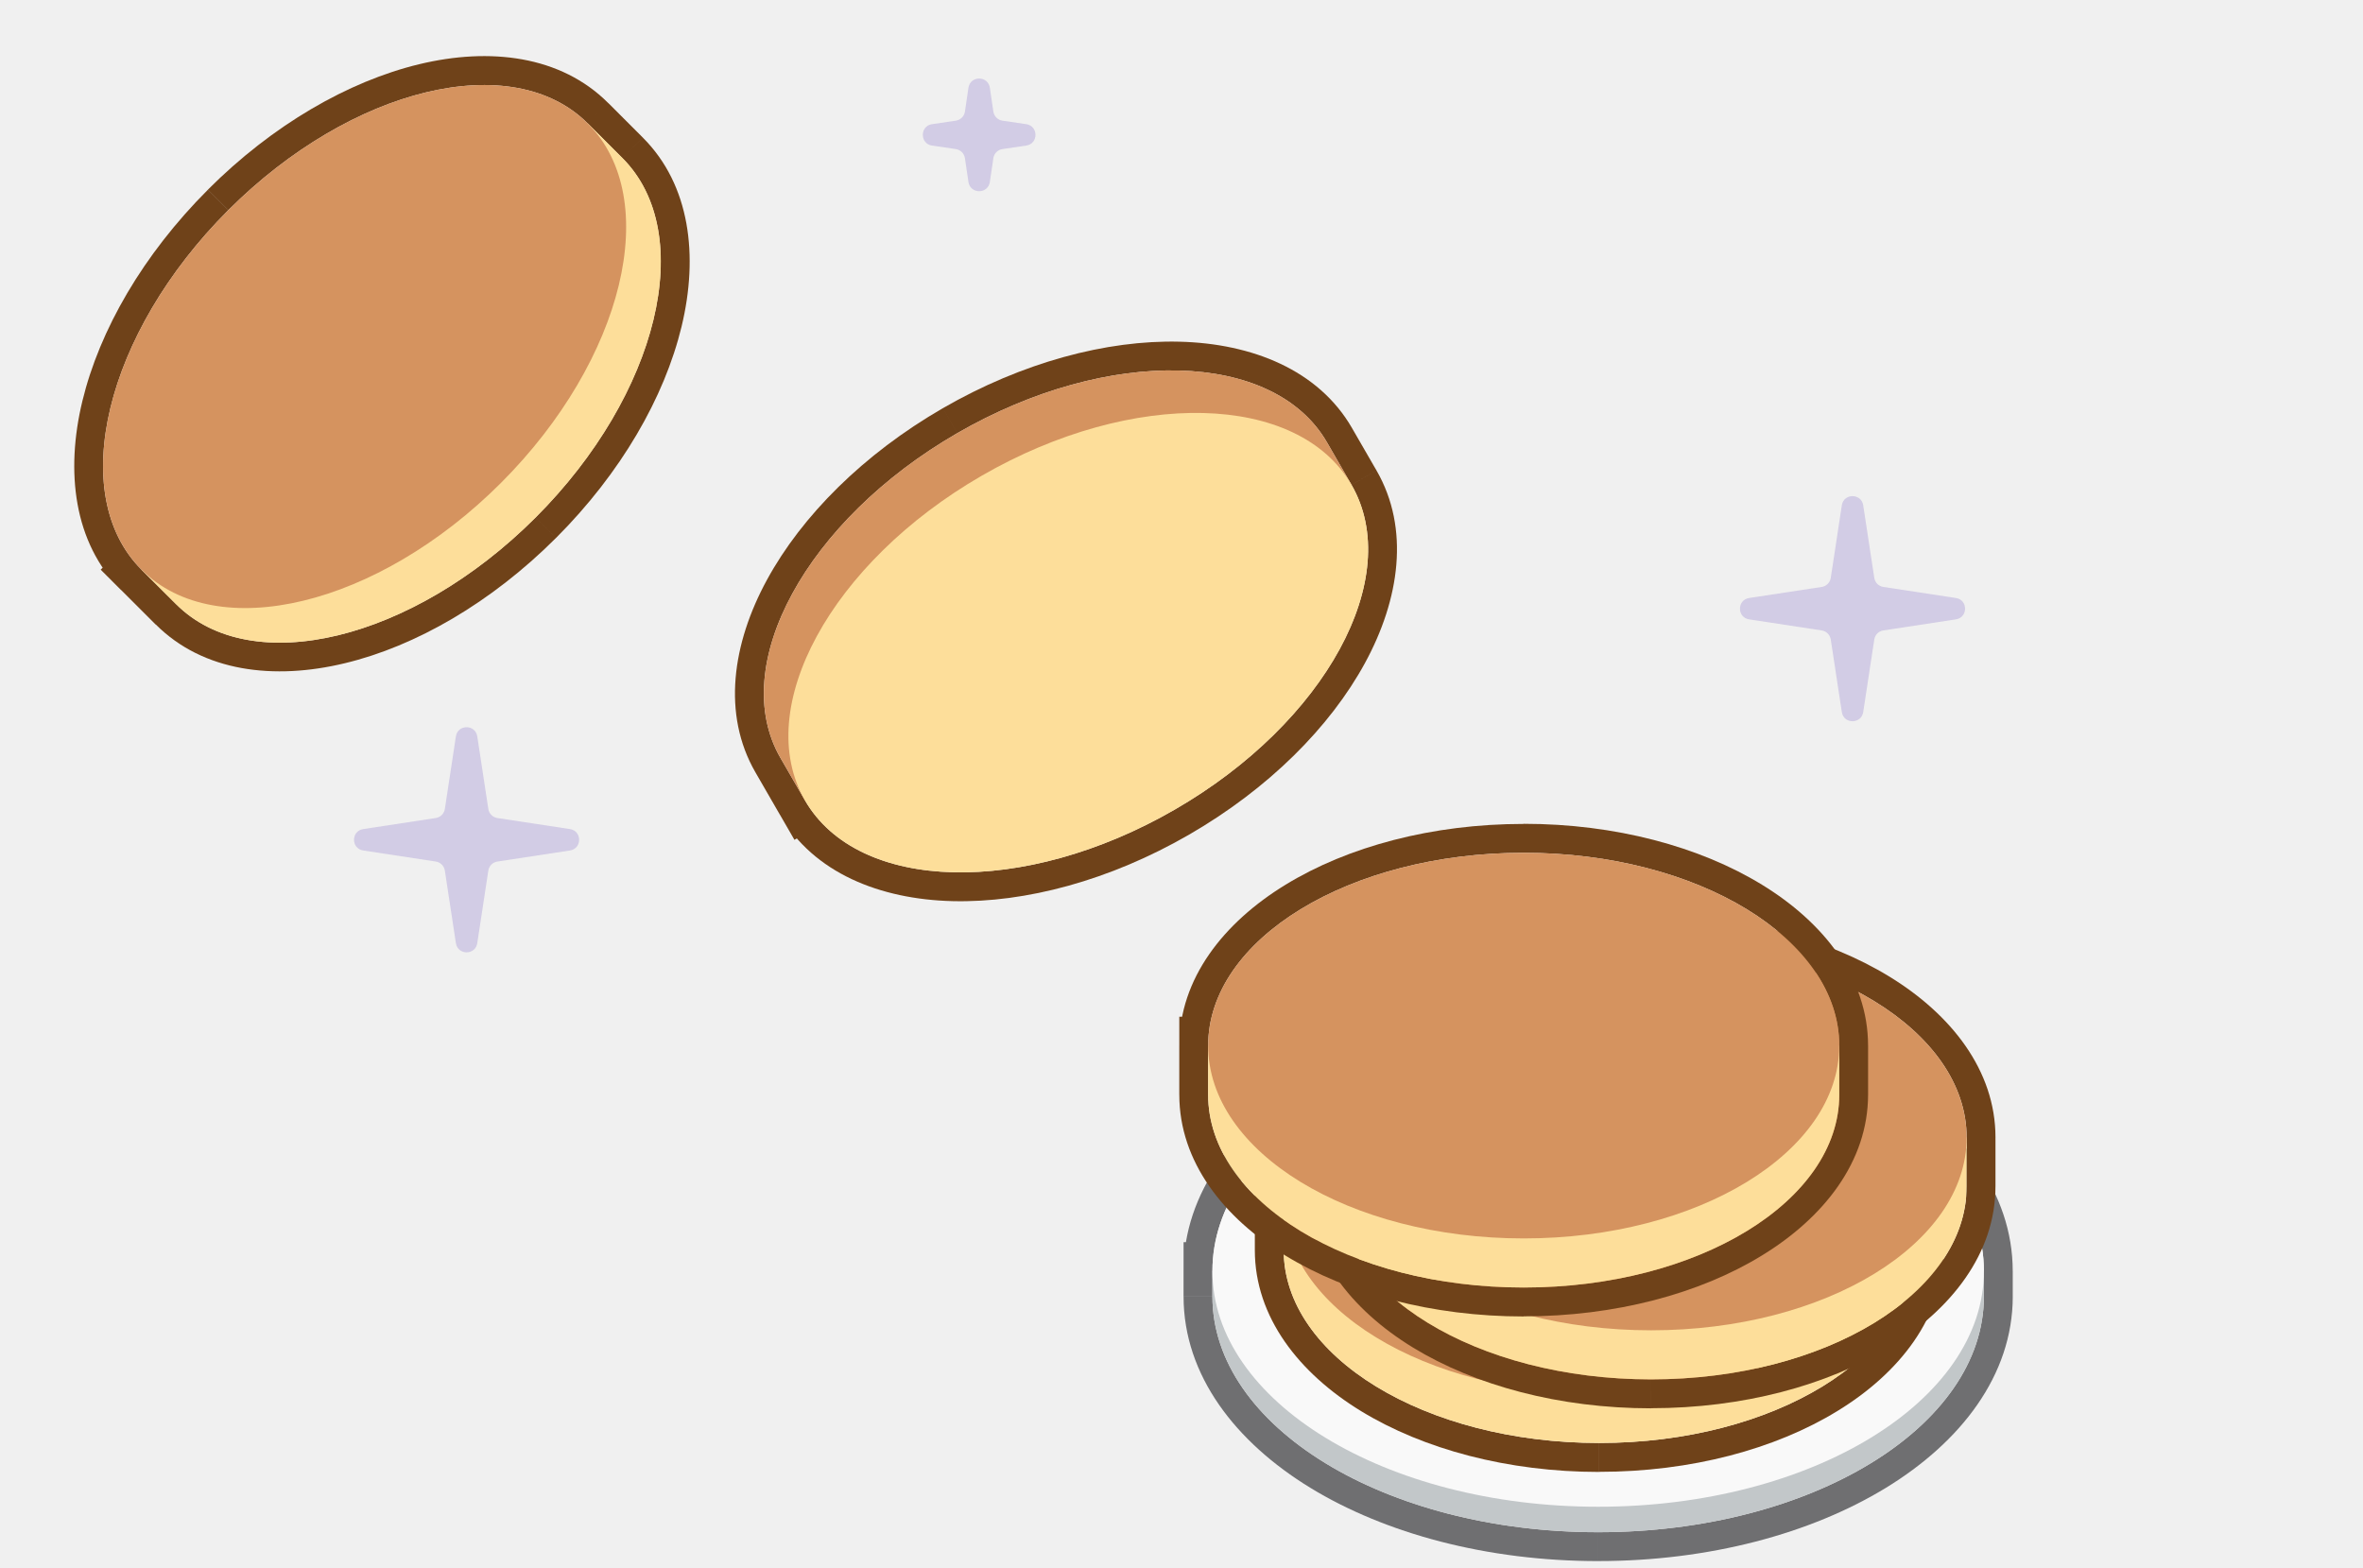
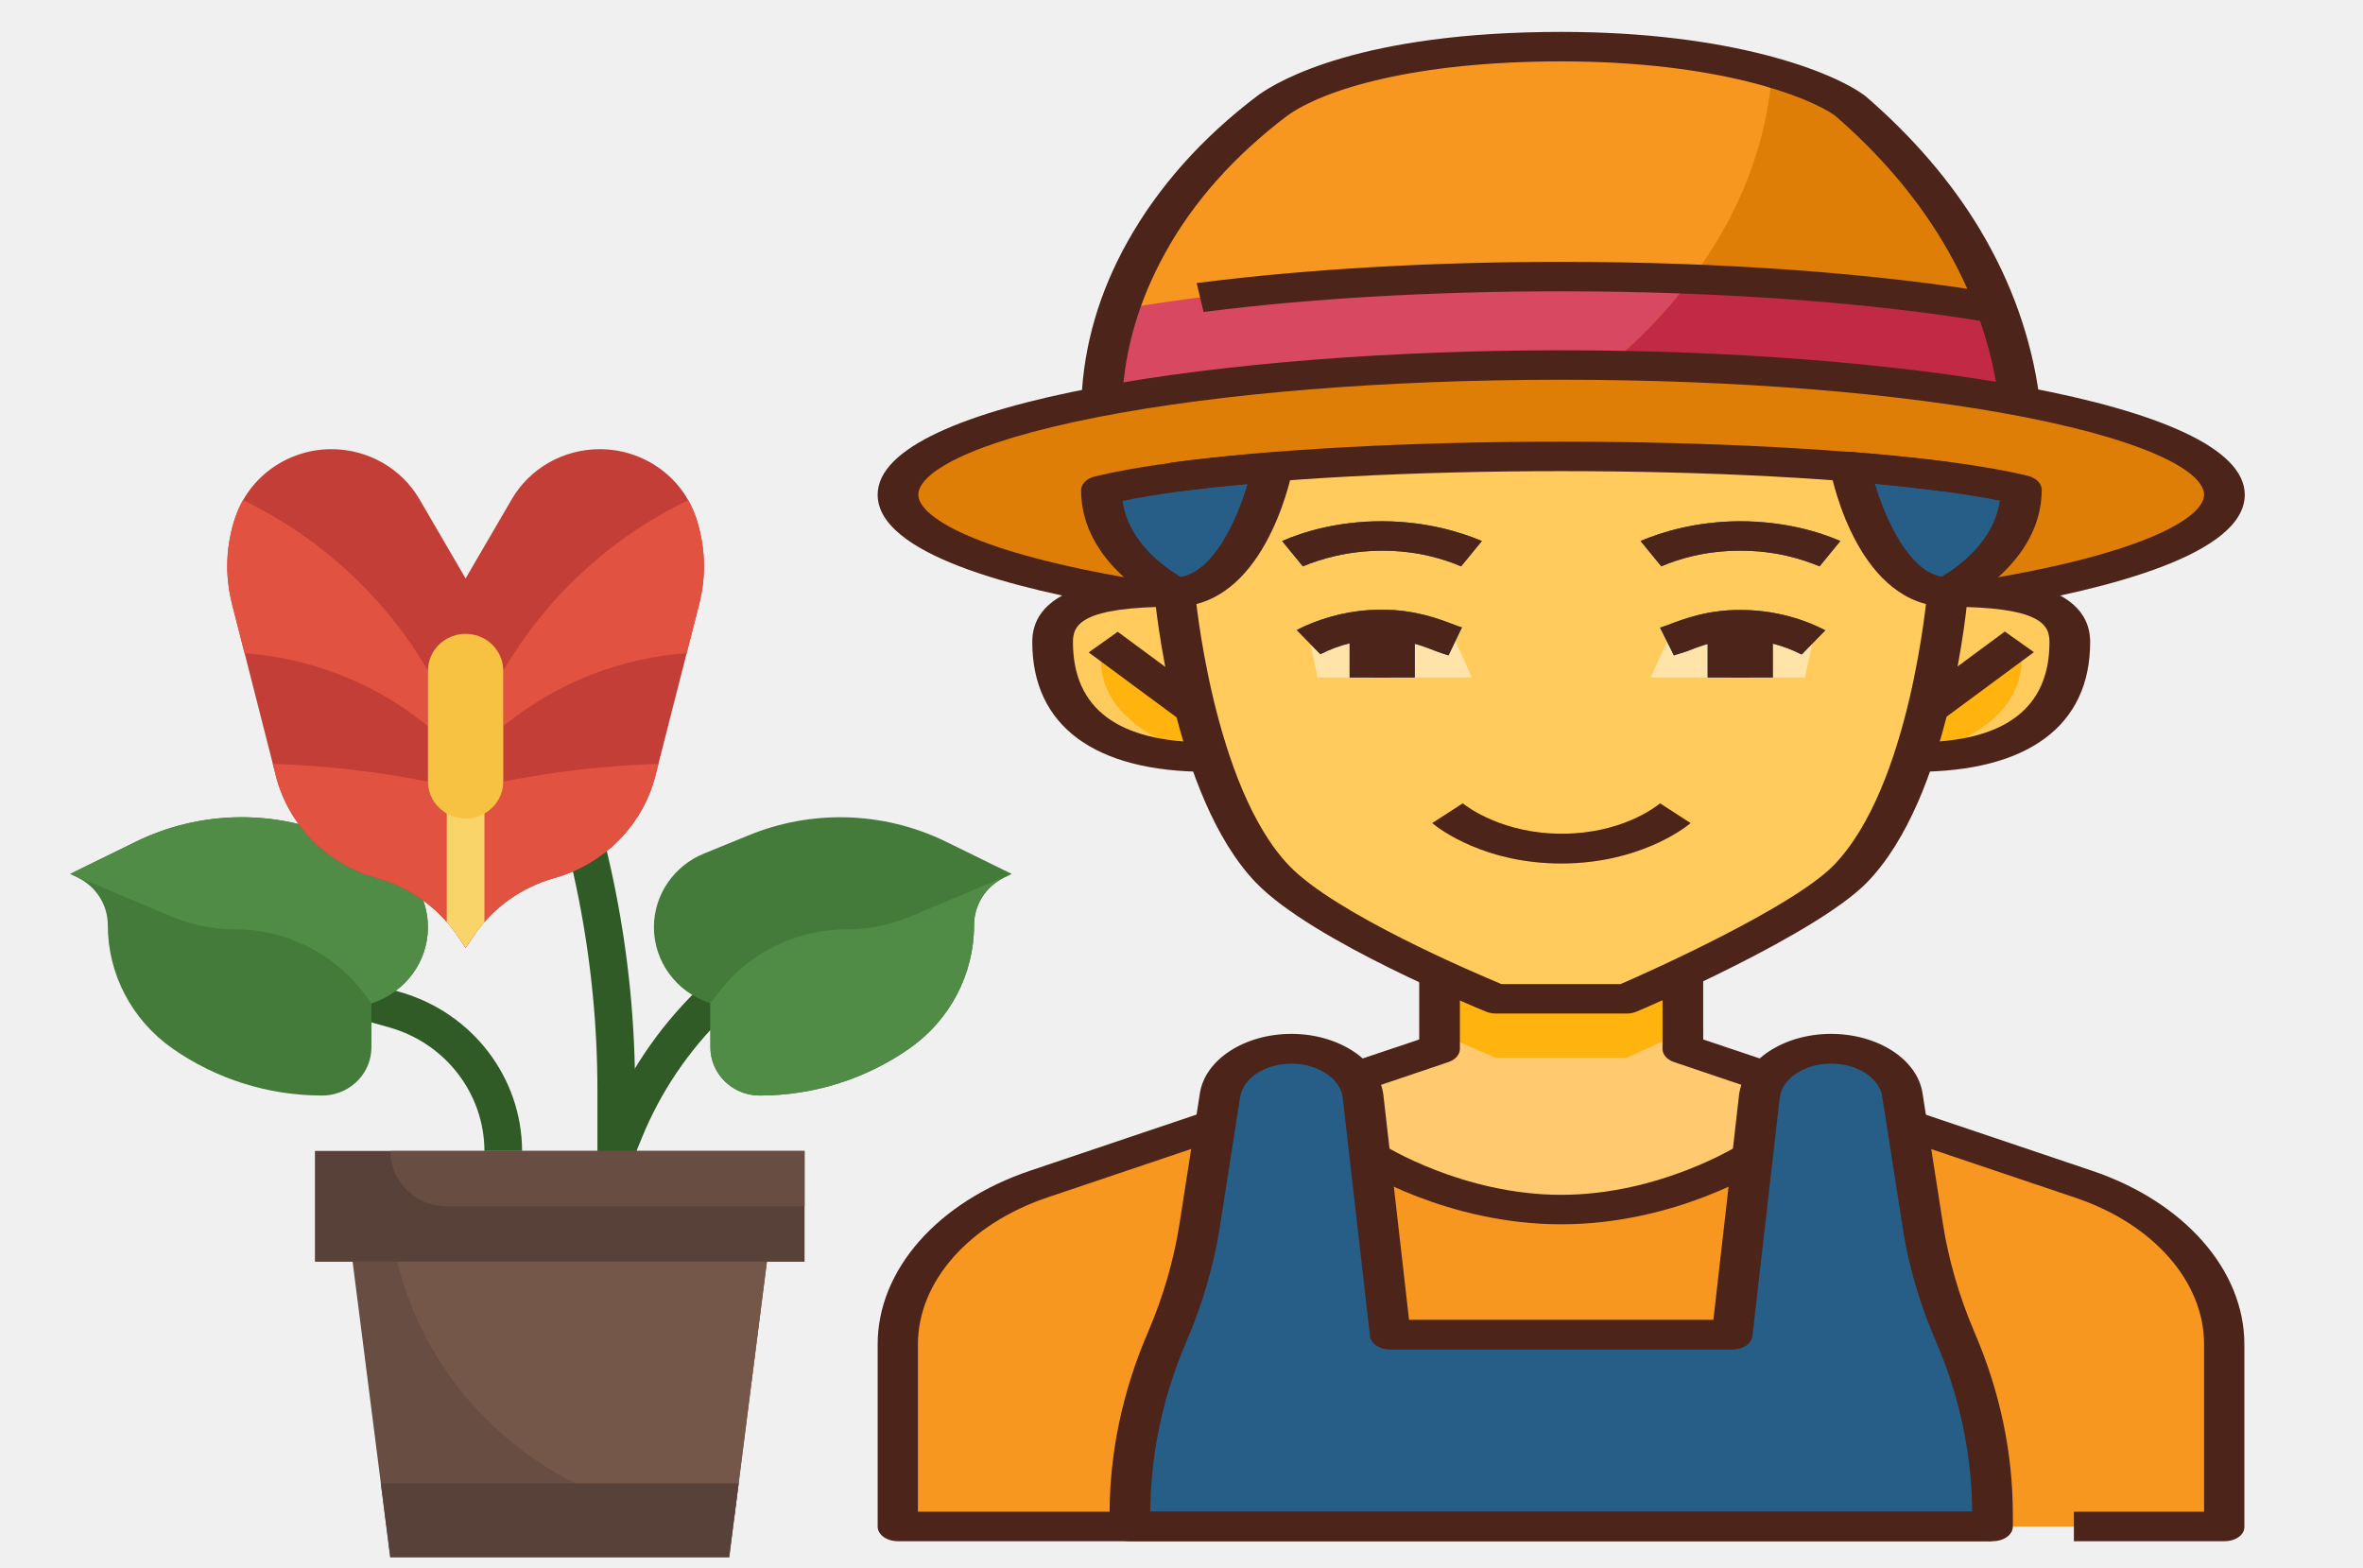
- <svg xmlns="http://www.w3.org/2000/svg" width="202" height="134" fill="none">
-   <style>.B{fill:#fff}.C{fill:#000}.D{fill-rule:evenodd}.E{fill:#612f01}.F{fill:#fedc90}.G{fill:#d1884f}</style>
-   <g clip-path="url(#G)" opacity=".9">
-     <g fill="#aea0d6">
-       <path d="M40.8 62.955c-.16-1.047-1.67-1.047-1.828 0l-.945 6.202c-.06.4-.375.714-.775.775l-6.202.945c-1.047.16-1.047 1.67 0 1.83l6.202.945c.4.06.714.375.775.775l.945 6.202c.16 1.047 1.67 1.047 1.828 0l.945-6.202c.06-.4.375-.714.775-.775l6.202-.945c1.047-.16 1.047-1.67 0-1.83l-6.202-.945c-.4-.06-.714-.375-.775-.775l-.945-6.202zM159.277 43.2c-.16-1.047-1.67-1.047-1.83 0l-.945 6.202c-.06.4-.375.714-.775.775l-6.202.945c-1.047.16-1.047 1.67 0 1.828l6.202.945c.4.06.714.375.775.775l.945 6.202c.16 1.047 1.67 1.047 1.83 0l.945-6.202c.06-.4.375-.714.775-.775l6.2-.945c1.048-.16 1.048-1.67 0-1.828l-6.2-.945c-.4-.06-.714-.375-.775-.775l-.945-6.202zm-76.49-35.7c.16-1.047 1.67-1.047 1.83 0l.3 2.04c.06.4.375.714.775.775l2.04.3c1.047.16 1.047 1.67 0 1.83l-2.04.3c-.4.06-.714.375-.775.775l-.3 2.04c-.16 1.047-1.67 1.047-1.83 0l-.3-2.04c-.06-.4-.375-.714-.775-.775l-2.04-.3c-1.047-.16-1.047-1.67 0-1.83l2.04-.3c.4-.06.714-.375.775-.775l.3-2.04z" opacity=".5" />
-     </g>
-     <mask id="A" width="72" height="48" x="100.643" y="85.509" class="C" maskUnits="userSpaceOnUse">
-       <path d="M100.643 85.51h72v48h-72z" class="B" />
-       <path d="M169.593 108.695v2.143c0 11.13-14.764 20.15-32.975 20.15s-32.975-9.022-32.975-20.15v-2.177c0-11.13 14.763-20.152 32.975-20.152s32.975 9.022 32.975 20.152v.034z" class="D" />
-     </mask>
-     <path fill="#606063" d="M169.593 108.695l-2.466-.007v.007h2.466zm-65.95-.034v-2.466h-2.466v2.466h2.466zm0 0v2.467h2.466v-2.467h-2.466zm63.484.034v2.143h4.932v-2.143h-4.932zm0 2.143c0 4.38-2.916 8.745-8.478 12.144-5.52 3.374-13.304 5.54-22.03 5.54v4.932c9.484 0 18.188-2.344 24.603-6.264 6.372-3.894 10.838-9.604 10.838-16.353h-4.932zm-30.51 17.685c-8.728 0-16.51-2.167-22.03-5.54-5.563-3.4-8.478-7.764-8.478-12.144h-4.932c0 6.75 4.466 12.46 10.838 16.353 6.414 3.92 15.12 6.264 24.603 6.264v-4.932zm-30.51-17.685v-2.177h-4.932v2.177h4.932zm-2.466.3h0v-4.933 4.933zm2.466-2.467h-4.932 4.932zm0 0c0-4.38 2.916-8.746 8.478-12.145 5.52-3.374 13.303-5.54 22.03-5.54v-4.932c-9.484 0-18.19 2.344-24.603 6.264-6.372 3.894-10.838 9.605-10.838 16.354h4.932zm30.51-17.686c8.727 0 16.5 2.167 22.03 5.54 5.562 3.4 8.478 7.764 8.478 12.145h4.932c0-6.75-4.466-12.46-10.838-16.354-6.415-3.92-15.12-6.264-24.603-6.264v4.932zm30.51 17.686v.027l4.932.013v-.04h-4.932z" mask="url(#A)" />
-     <path fill="#bdc2c4" d="M169.593 110.838c0 11.13-14.764 20.15-32.975 20.15s-32.975-9.022-32.975-20.15v-2.177h65.95v2.177z" />
-     <path fill="#faf9fa" d="M169.593 108.66c0 11.13-14.764 20.15-32.975 20.15s-32.975-9.022-32.975-20.15 14.763-20.152 32.975-20.152 32.975 9.022 32.975 20.152z" />
-     <mask id="B" width="60" height="43" x="106.737" y="83.193" class="C" maskUnits="userSpaceOnUse">
-       <path d="M106.737 83.193h60v43h-60z" class="B" />
-       <path d="M163.686 102.777v-.1c0-9.104-12.077-16.484-26.974-16.484s-26.975 7.38-26.975 16.484v4.197c0 9.104 12.077 16.485 26.974 16.485s26.975-7.38 26.975-16.485v-4.097z" class="D" />
-     </mask>
-     <path d="M163.686 102.777l-2.466-.024v.024h2.466zm-53.95-.1v2.466h2.466v-2.466h-2.466zm0 0v-2.466h-2.467v2.466h2.467zm51.483-.001v.076l4.932.048.001-.124h-4.933zM136.712 88.66c7.07 0 13.353 1.756 17.788 4.466 4.476 2.736 6.72 6.184 6.72 9.552h4.933c0-5.736-3.795-10.53-9.08-13.76-5.33-3.256-12.533-5.2-20.36-5.2v4.933zm-24.51 14.018c0-3.368 2.244-6.816 6.72-9.552 4.434-2.7 10.717-4.466 17.788-4.466v-4.933c-7.827 0-15.032 1.934-20.36 5.2-5.286 3.23-9.08 8.024-9.08 13.76h4.932zm0 .001l-4.932-.001 4.932.001zm-2.466 2.466h0v-4.932 4.932zm2.466 1.73v-4.196h-4.933v4.196h4.933zm24.508 14.018c-7.07 0-13.353-1.756-17.788-4.466-4.477-2.736-6.72-6.184-6.72-9.552h-4.933c0 5.736 3.795 10.53 9.08 13.76 5.33 3.256 12.533 5.2 20.36 5.2v-4.933zm24.51-14.018c0 3.368-2.244 6.816-6.72 9.552-4.434 2.7-10.717 4.466-17.788 4.466v4.933c7.827 0 15.032-1.934 20.36-5.2 5.286-3.23 9.08-8.025 9.08-13.76h-4.932zm0-4.097v4.097h4.932v-4.097h-4.932z" class="E" mask="url(#B)" />
-     <path d="M163.686 106.874c0 9.104-12.077 16.485-26.975 16.485s-26.975-7.38-26.975-16.485v-4.196h53.95v4.196z" class="F" />
-     <path d="M163.686 102.677c0 9.104-12.077 16.485-26.975 16.485s-26.975-7.38-26.975-16.485 12.077-16.484 26.975-16.484 26.975 7.38 26.975 16.484z" class="G" />
-     <mask id="C" width="60" height="43" x="111.166" y="77.758" class="C" maskUnits="userSpaceOnUse">
-       <path d="M111.166 77.758h60v43h-60z" class="B" />
-       <path d="M168.115 97.4l.002-.16c0-9.104-12.077-16.484-26.975-16.484s-26.974 7.38-26.975 16.483h-.001v4.196c0 9.104 12.077 16.485 26.975 16.485s26.974-7.38 26.974-16.485V97.4z" class="D" />
-     </mask>
-     <path d="M168.115 97.4l-2.465-.038v.02.02h2.466zm-53.948-.16v2.466h2.466V97.24h-2.466zm-.001 0v-2.466H111.7v2.466h2.466zm51.484.001v.12l4.93.076.002-.197h-4.933zm-24.508-14.018c7.07 0 13.354 1.756 17.788 4.466 4.477 2.736 6.72 6.184 6.72 9.552h4.933c0-5.736-3.795-10.53-9.08-13.76-5.33-3.256-12.533-5.2-20.36-5.2v4.932zm-24.51 14.017c.001-3.368 2.245-6.816 6.722-9.55 4.434-2.7 10.717-4.466 17.787-4.466V78.29c-7.827 0-15.03 1.934-20.36 5.2-5.287 3.23-9.08 8.024-9.082 13.76h4.932zm-2.467 2.466h.001l-.001-4.933v4.933zm2.466 1.73V97.24H111.7v4.196h4.932zm24.51 14.018c-7.07 0-13.354-1.756-17.788-4.466-4.477-2.736-6.72-6.184-6.72-9.552H111.7c0 5.736 3.795 10.53 9.08 13.76 5.328 3.256 12.533 5.2 20.36 5.2v-4.933zm24.508-14.018c0 3.368-2.244 6.816-6.72 9.552-4.435 2.7-10.718 4.466-17.788 4.466v4.933c7.827 0 15.03-1.934 20.36-5.2 5.286-3.23 9.08-8.025 9.08-13.76h-4.933zm0-4.036v4.036h4.933V97.4h-4.933z" class="E" mask="url(#C)" />
-     <path d="M168.115 101.438c0 9.104-12.077 16.484-26.974 16.484s-26.975-7.38-26.975-16.484v-4.196h53.95v4.197z" class="F" />
-     <path d="M168.116 97.242c0 9.105-12.077 16.485-26.975 16.485s-26.975-7.38-26.975-16.485 12.077-16.485 26.975-16.485 26.975 7.38 26.975 16.485z" class="G" />
-     <mask id="D" width="60" height="43" x="100.278" y="69.903" class="C" maskUnits="userSpaceOnUse">
-       <path d="M100.278 69.903h60v43h-60z" class="B" />
-       <path d="M157.228 89.485v-.097c0-9.104-12.077-16.485-26.975-16.485s-26.974 7.38-26.974 16.485h-.001v4.196c0 9.104 12.077 16.485 26.975 16.485s26.975-7.38 26.975-16.485v-4.1z" class="D" />
-     </mask>
-     <path d="M157.228 89.485l-2.466-.023-.001.012v.012h2.467zm-53.95-.097v2.466h2.466v-2.466h-2.466zm-.001 0v-2.466h-2.466v2.466h2.466zm51.484-.001v.074l4.932.047v-.12h-4.932zm-24.51-14.018c7.07 0 13.354 1.757 17.788 4.466 4.477 2.736 6.72 6.184 6.72 9.552h4.932c0-5.736-3.794-10.53-9.08-13.76-5.328-3.256-12.533-5.2-20.36-5.2v4.932zm-24.508 14.018c0-3.368 2.244-6.816 6.72-9.552 4.435-2.7 10.718-4.466 17.788-4.466v-4.932c-7.827 0-15.03 1.934-20.36 5.2-5.286 3.23-9.08 8.024-9.08 13.76h4.933zm0 0h-4.933 4.933zm-2.467 2.466h.001l-.001-4.933v4.933zm2.466 1.73v-4.196h-4.932v4.196h4.932zm24.51 14.02c-7.07 0-13.354-1.757-17.788-4.467-4.477-2.736-6.72-6.184-6.72-9.552h-4.932c0 5.736 3.795 10.53 9.08 13.76 5.328 3.256 12.533 5.2 20.36 5.2v-4.932zm24.508-14.02c0 3.368-2.243 6.816-6.72 9.552-4.435 2.7-10.717 4.467-17.788 4.467v4.932c7.827 0 15.03-1.934 20.36-5.2 5.286-3.23 9.08-8.024 9.08-13.76h-4.933zm0-4.1v4.1h4.933v-4.1h-4.933z" class="E" mask="url(#D)" />
-     <path d="M157.228 93.585c0 9.104-12.077 16.484-26.975 16.484s-26.975-7.38-26.975-16.484v-4.196h53.95v4.196z" class="F" />
-     <path d="M157.228 89.388c0 9.104-12.077 16.484-26.975 16.484s-26.975-7.38-26.975-16.484 12.077-16.485 26.975-16.485 26.975 7.38 26.975 16.485z" class="G" />
-     <mask id="E" width="73.462" height="67.239" x="54.459" y="19.562" class="C" maskUnits="userSpaceOnUse">
-       <path d="M54.46 19.562h73.462V86.8H54.46z" class="B" />
-       <path d="M115.49 41.374l.045.078c4.552 7.884-2.216 20.314-15.118 27.763s-27.05 7.096-31.603-.788h0l-2.098-3.634C62.165 56.91 68.934 44.48 81.835 37.03s27.05-7.096 31.603.79l2.053 3.555z" class="D" />
-     </mask>
-     <path d="M115.49 41.374l-2.125 1.252-.006-.01-.005-.01 2.136-1.233zM68.815 68.427l-1.233-2.136 2.136-1.233 1.233 2.136-2.136 1.233zm0 0l1.233 2.136-2.136 1.233-1.233-2.136 2.136-1.233zm-2.098-3.634l-2.136 1.233 2.136-1.233zm46.72-26.975l2.136-1.233-2.136 1.233zm-.037 4.866l-.035-.06 4.25-2.504.056.097-4.27 2.466zM99.185 67.08c6.123-3.535 10.686-8.198 13.17-12.762 2.51-4.608 2.728-8.716 1.045-11.632l4.27-2.466c2.868 4.968 1.98 11.017-.984 16.458-2.986 5.484-8.26 10.76-15.037 14.675l-2.466-4.272zm-28.234.114c1.684 2.916 5.35 4.78 10.596 4.912 5.195.13 11.514-1.49 17.638-5.026l2.466 4.272c-6.778 3.913-13.984 5.84-20.227 5.685-6.193-.154-11.876-2.408-14.745-7.376l4.272-2.467zm-3.37-.902h0l2.466 4.272-2.466-4.272zm1.27-2.73l2.098 3.634-4.272 2.466-2.098-3.634 4.272-2.466zm14.216-24.394c-6.123 3.535-10.686 8.198-13.172 12.762-2.51 4.608-2.728 8.716-1.044 11.633l-4.272 2.466c-2.868-4.968-1.98-11.017.984-16.458 2.987-5.484 8.26-10.76 15.037-14.675l2.466 4.272zm28.235-.114c-1.684-2.917-5.352-4.78-10.597-4.912-5.195-.13-11.514 1.49-17.638 5.026l-2.466-4.272c6.778-3.914 13.984-5.84 20.228-5.685 6.193.155 11.876 2.41 14.744 7.377l-4.27 2.466zm2.052 3.555l-2.052-3.555 4.27-2.466 2.053 3.555-4.272 2.466z" class="E" mask="url(#E)" />
-     <path d="M113.438 37.818c-4.552-7.884-18.702-8.237-31.603-.79s-19.67 19.88-15.12 27.763l2.098 3.634 46.722-26.975-2.098-3.634z" class="G" />
-     <path d="M115.536 41.452c-4.552-7.884-18.7-8.237-31.603-.79s-19.67 19.88-15.12 27.763 18.7 8.238 31.604.79 19.67-19.88 15.118-27.763z" class="F" />
-     <mask id="F" width="72.832" height="72.832" x="-3.84" y="-5.357" class="C" maskUnits="userSpaceOnUse">
-       <path d="M-3.84-5.357h72.832v72.832H-3.84z" class="B" />
-       <path d="M12.095 48.7c-6.438-6.438-3.117-20.196 7.418-30.73s24.293-13.855 30.73-7.418l.035.035L53.2 13.51c6.438 6.438 3.117 20.196-7.418 30.73S21.5 58.095 15.062 51.657L12.095 48.7z" class="D" />
-     </mask>
-     <path d="M12.095 48.7l1.744-1.744 1.744 1.744-1.744 1.744-1.744-1.744zm38.183-38.113l-1.744 1.744-.008-.008 1.752-1.735zM12.095 48.7l-1.744 1.744L8.607 48.7l1.744-1.744 1.744 1.744zm1.744-1.744h0 0 0 0l-3.488 3.488 3.488-3.488zm7.418-27.243c-5 5-8.2 10.684-9.42 15.736-1.23 5.1-.38 9.125 2.002 11.506l-3.488 3.488c-4.056-4.056-4.763-10.13-3.31-16.152 1.465-6.07 5.192-12.532 10.727-18.067l3.488 3.488zM48.5 12.286c-2.38-2.38-6.406-3.233-11.506-2.002-5.052 1.22-10.736 4.42-15.736 9.42l-3.488-3.488C23.303 10.68 29.765 6.954 35.835 5.49c6.022-1.454 12.095-.747 16.15 3.31L48.5 12.286zm.026.026l-.026-.026 3.488-3.488.043.043-3.504 3.47zm2.94 2.94l-2.932-2.933 3.488-3.488 2.932 2.932-3.488 3.488zm-7.418 27.243c5-5 8.2-10.684 9.42-15.736 1.23-5.1.38-9.125-2.002-11.506l3.488-3.488c4.056 4.056 4.763 10.13 3.31 16.15-1.465 6.07-5.192 12.532-10.727 18.067l-3.488-3.488zm-27.243 7.418c2.38 2.38 6.406 3.233 11.506 2.002 5.052-1.22 10.736-4.42 15.736-9.42l3.488 3.488C42 51.518 35.54 55.245 29.47 56.7c-6.022 1.454-12.095.747-16.15-3.31l3.488-3.488zm-2.967-2.967l2.967 2.967-3.488 3.488-2.967-2.967 3.488-3.488zm0 3.488h0l-3.488-3.488 3.488 3.488z" class="E" mask="url(#F)" />
-     <path d="M15.06 51.657c6.438 6.438 20.196 3.117 30.73-7.418s13.855-24.293 7.418-30.73l-2.967-2.967L12.094 48.7l2.967 2.967z" class="F" />
-     <path d="M12.095 48.7c6.438 6.438 20.196 3.117 30.73-7.418s13.855-24.293 7.418-30.73-20.196-3.117-30.73 7.418S5.657 42.252 12.095 48.7z" class="G" />
-   </g>
-   <defs>
+ <svg xmlns="http://www.w3.org/2000/svg" width="202" height="134" fill="none" version="1.1" id="svg81">
+   <style id="style2">.B{fill:#fff}.C{fill:#000}.D{fill-rule:evenodd}.E{fill:#612f01}.F{fill:#fedc90}.G{fill:#d1884f}</style>
+   <defs id="defs79">
    <clipPath id="G">
-       <path d="M0 0h202v133.654H0z" class="B" />
+       <path d="M0 0h202v133.654H0z" class="B" id="path76" />
    </clipPath>
  </defs>
+   <g id="Layer_9" data-name="Layer 9" transform="matrix(1.609803,0,0,1.578762,-5.272809,35.24191)">
+     <path d="m 31,40 h -2 a 6.984,6.984 0 0 0 -5.044,-6.687 l -1.23,-0.352 0.548,-1.922 1.231,0.351 A 8.991,8.991 0 0 1 31,40 Z" fill="#305b26" id="path87" />
+     <path d="m 23,32 v 2.382 A 2.618,2.618 0 0 1 21.553,36.724 2.631,2.631 0 0 1 20.382,37 13.671,13.671 0 0 1 12.434,34.453 8.2,8.2 0 0 1 9,27.78 2.88,2.88 0 0 0 7.408,25.2 L 7,25 10.483,23.258 a 12.6,12.6 0 0 1 5.33,-1.324 12.578,12.578 0 0 1 5.118,0.96 l 2.4,1 a 4.322,4.322 0 0 1 2.669,3.991 4.322,4.322 0 0 1 -2.956,4.1 z" fill="#447b3b" id="path89" />
+     <path d="m 23.336,23.893 -2.4,-1 A 12.569,12.569 0 0 0 10.488,23.257 L 7,25 12.4,27.312 A 8.5,8.5 0 0 0 15.746,28 8.507,8.507 0 0 1 22.552,31.4 L 23,32 23.044,31.985 A 4.321,4.321 0 0 0 26,27.885 4.322,4.322 0 0 0 23.336,23.893 Z" fill="#508c45" id="path91" />
+     <path d="m 36.929,40.371 -1.858,-0.742 0.425,-1.061 a 21.542,21.542 0 0 1 4.746,-7.224 l 0.405,-0.541 a 9.583,9.583 0 0 1 1.483,-1.568 l 1.287,1.53 A 7.5,7.5 0 0 0 42.248,32 L 41.8,32.6 a 0.951,0.951 0 0 1 -0.093,0.107 19.568,19.568 0 0 0 -4.354,6.6 z" fill="#305b26" id="path93" />
+     <path d="m 41,32 v 2.382 A 2.618,2.618 0 0 0 42.447,36.724 2.631,2.631 0 0 0 43.618,37 13.671,13.671 0 0 0 51.566,34.453 8.2,8.2 0 0 0 55,27.78 2.88,2.88 0 0 1 56.592,25.2 L 57,25 53.517,23.258 a 12.6,12.6 0 0 0 -5.33,-1.324 12.578,12.578 0 0 0 -5.118,0.96 l -2.405,1 A 4.322,4.322 0 0 0 38,27.885 a 4.322,4.322 0 0 0 2.956,4.1 z" fill="#447b3b" id="path95" />
+     <path d="M 51.605,27.312 A 8.5,8.5 0 0 1 48.254,28 8.507,8.507 0 0 0 41.448,31.4 L 41,32 v 2.382 A 2.617,2.617 0 0 0 43.618,37 13.678,13.678 0 0 0 51.566,34.453 8.2,8.2 0 0 0 55,27.78 2.88,2.88 0 0 1 56.592,25.2 L 57,25 Z" fill="#508c45" id="path97" />
+     <path d="m 37,45 h -2 v -8.229 a 54.674,54.674 0 0 0 -3.929,-20.4 l 1.858,-0.744 A 56.694,56.694 0 0 1 37,36.771 Z" fill="#305b26" id="path99" />
+     <path d="m 28,29 0.43,-0.645 a 7.7,7.7 0 0 1 4.293,-3.133 7.7,7.7 0 0 0 5.356,-5.538 l 2.328,-9.31 A 8.4,8.4 0 0 0 40.226,5.679 5.38,5.38 0 0 0 35.122,2 5.381,5.381 0 0 0 30.451,4.711 L 28,9 25.549,4.711 A 5.381,5.381 0 0 0 20.878,2 a 5.38,5.38 0 0 0 -5.1,3.679 8.4,8.4 0 0 0 -0.181,4.7 l 2.328,9.31 a 7.7,7.7 0 0 0 5.356,5.538 7.7,7.7 0 0 1 4.293,3.133 z" fill="#c33e37" id="path101" />
+     <g fill="#e15240" id="g109">
+       <path d="m 38.24,19.04 -0.16,0.64 a 7.71,7.71 0 0 1 -5.36,5.54 7.7,7.7 0 0 0 -4.29,3.13 L 28,29 27.57,28.35 A 7.7,7.7 0 0 0 23.28,25.22 7.7,7.7 0 0 1 17.92,19.68 L 17.76,19.04 A 49.665,49.665 0 0 1 26,20 a 2.006,2.006 0 0 0 2,2 2.015,2.015 0 0 0 2,-2 49.665,49.665 0 0 1 8.24,-0.96 z" id="path103" />
+       <path d="m 26,14 v 3 l -0.31,-0.25 a 17.067,17.067 0 0 0 -9.43,-3.7 L 15.59,10.37 A 8.763,8.763 0 0 1 15.34,8.33 8.549,8.549 0 0 1 15.77,5.68 5.853,5.853 0 0 1 16.18,4.76 23.04,23.04 0 0 1 26,14 Z" id="path105" />
+       <path d="m 40.41,10.37 -0.67,2.68 a 17.067,17.067 0 0 0 -9.43,3.7 L 30,17 v -3 a 23.04,23.04 0 0 1 9.82,-9.24 5.853,5.853 0 0 1 0.41,0.92 8.5,8.5 0 0 1 0.18,4.69 z" id="path107" />
+     </g>
+     <path d="M 29,27.615 V 20 h -2 v 7.615 a 7.651,7.651 0 0 1 0.57,0.74 L 28,29 28.43,28.355 A 7.651,7.651 0 0 1 29,27.615 Z" fill="#f9d468" id="path111" />
+     <rect fill="#f7c242" height="10" rx="2" width="4" x="26" y="12" id="rect113" />
+     <path d="m 44,46 -2.001,16 h -18 L 22,46" fill="#684d42" id="path115" />
+     <path d="m 24.375,46 a 18.259,18.259 0 0 0 17.748,14 h 0.126 L 44,46 Z" fill="#745749" id="path117" />
+     <path d="m 20,40 h 26 v 6 H 20 Z" fill="#574138" id="path119" />
+     <path d="m 23.499,58 0.5,4 h 18 l 0.5,-4 z" fill="#574138" id="path121" />
+     <path d="M 27,43 H 46 V 40 H 24 a 3,3 0 0 0 3,3 z" fill="#684d42" id="path123" />
+   </g>
+   <g id="XMLID_2_" transform="matrix(0.3478176,0,0,0.2520092,44.41839,2.727473)">
+     <g id="XMLID_3640_">
+       <path id="XMLID_1483_" d="M 327,25 C 319.2,17.2 295.2,5 256,5 c -39.2,0 -62,11 -71,20 -8.7,9.1 -21.7,24.9 -31,48 -9.7,24 -11.1,45.3 -11,58 H 369 C 368.2,116.2 365.1,93.8 354.3,69 345.9,49.6 335.4,35 327,25 Z" fill="#f89720" />
+       <path id="XMLID_1482_" d="M 369,131 H 143 c -0.1,-8.8 0.6,-21.7 4.2,-36.8 28.9,-7 67,-11.2 108.8,-11.2 41,0 78.4,4.1 107,10.8 4,14.7 5.5,27.6 6,37.2 z" fill="#d84861" />
+       <path id="XMLID_955_" d="M 249.5,131 H 369 C 368.2,116.2 365.1,93.8 354.3,69 345.8,49.6 335.4,35 327,25 c -3.4,-3.4 -9.8,-7.6 -19.2,-11.3 -2.5,47 -24.6,88.8 -58.3,117.3 z" fill="#df7e07" />
+       <path id="XMLID_957_" d="M 249.5,131 H 369 c -0.5,-9.6 -2,-22.5 -6,-37.2 -21,-4.9 -46.7,-8.4 -75.1,-10 -9.7,18.1 -22.8,34 -38.4,47.2 z" fill="#c12944" />
+       <path id="XMLID_440_" d="m 361.5,191 c 35.2,-9 57.5,-20.3 57.5,-33.8 0,-24.3 -73,-44.1 -163,-44.1 -90,0 -163,19.9 -163,44.2 0,13.4 22.3,24.7 57.5,33.7 z" fill="#df7e07" />
+       <path id="XMLID_1792_" d="m 169,246 c -35,0 -38,-26.7 -38,-39 0,-12.3 9.7,-17 30,-17 h 8 z" fill="#ffcb5c" />
+       <path id="XMLID_2264_" d="m 343,246 c 35,0 38,-26.7 38,-39 0,-12.3 -9.7,-17 -30,-17 h -8 z" fill="#ffcb5c" />
+       <path id="XMLID_2171_" d="M 368.5,207 343,233 v 13 c 32.5,-12.2 25.5,-39 25.5,-39 z" fill="#ffb30f" />
+       <path id="XMLID_435_" d="m 143.5,207 25.5,26 v 13 c -32.5,-12.2 -25.5,-39 -25.5,-39 z" fill="#ffb30f" />
+       <path id="XMLID_1790_" d="m 286,307 h -60 v 38 l -98.4,45.8 C 106.5,400.7 93,421.9 93,445.2 V 507 h 326 v -61.8 c 0,-23.3 -13.5,-44.5 -34.6,-54.4 L 286,345 Z" fill="#f89720" />
+       <path id="XMLID_2273_" d="m 322,361.8 -19,19.6 c 0,0 -20.5,18.1 -47,18.1 -26.5,0 -47,-18.1 -47,-18.1 L 190,361.8 226,345 v -38 h 60 v 38 z" fill="#ffc970" />
+       <path id="XMLID_2807_" d="M 286,339.2 V 307 h -60 v 32.6 c 8.1,5.1 14,8.4 14,8.4 h 32 c 0,0 5.9,-3.5 14,-8.8 z" fill="#ffb30f" />
+       <path id="XMLID_1504_" d="m 351,151 v 39 c 0,0 -3.9,67.4 -24,95.7 -12,16.9 -55,42.3 -55,42.3 h -32 c 0,0 -41.8,-23.2 -55,-42.3 C 165.3,257.2 161,190 161,190 v -39 c 22.9,-4.3 57,-7 95,-7 38,0 72,2.7 95,7 z" fill="#ffcb5c" />
+       <path id="XMLID_667_" d="m 317.8,207 c -2.7,-1.9 -9.1,-5.9 -17.9,-6 -9,-0.1 -15.2,4.8 -17.9,5.8 l -4,12.2 h 37.9 z" fill="#ffe3a8" />
+       <path id="XMLID_1525_" d="m 194.3,207 c 2.7,-1.9 9.1,-5.9 17.9,-6 9,-0.1 15.2,4.8 17.9,5.8 L 234,219 h -37.9 z" fill="#ffe3a8" />
+       <g id="XMLID_1789_">
+         <path id="XMLID_2176_" d="m 256,282.1 c -18.6,0 -29.7,-11.4 -31.7,-13.7 l 7.5,-6.7 c 1,1.1 9.8,10.4 24.6,10.3 14.1,-0.1 22.4,-8.6 23.9,-10.3 l 7.5,6.7 c -2,2.3 -13,13.5 -31.3,13.7 -0.2,0 -0.4,0 -0.5,0 z" fill="#ffb30f" />
+       </g>
+       <g id="XMLID_1788_">
+         <path id="XMLID_2175_" d="m 192.5,181.3 -5.1,-8.6 c 5.2,-3.1 13.6,-6.7 24.5,-6.7 h 0.3 c 10.8,0.1 19.1,3.7 24.3,6.7 l -5.1,8.6 c -4.1,-2.4 -10.7,-5.3 -19.2,-5.3 -0.1,0 -0.2,0 -0.2,0 -8.6,0 -15.3,2.9 -19.5,5.3 z" fill="#265e87" />
+       </g>
+       <g id="XMLID_1787_">
+         <path id="XMLID_2174_" d="m 204,201 h 10 v 18 h -10 z" fill="#265e87" />
+       </g>
+       <g id="XMLID_1786_">
+         <path id="XMLID_2173_" d="m 210,201 h 10 v 18 h -10 z" fill="#265e87" />
+       </g>
+       <g id="XMLID_1785_">
+         <path id="XMLID_2172_" d="m 228.3,211.5 c -1,-0.4 -2,-0.9 -3.2,-1.5 -3.1,-1.7 -7.5,-4 -13.1,-4 -5.2,0 -10.5,1.8 -15.2,5.1 l -5.8,-8.2 c 6.4,-4.5 13.6,-6.9 20.8,-6.9 h 0.2 c 8.1,0 14.1,3.2 17.7,5.1 0.7,0.4 1.6,0.8 1.9,0.9 z" fill="#265e87" />
+       </g>
+       <g id="XMLID_1784_">
+         <path id="XMLID_2170_" d="m 319.5,181.3 c -4.2,-2.4 -10.9,-5.4 -19.7,-5.3 -8.5,0 -15.2,2.9 -19.2,5.3 l -5.1,-8.6 c 5.1,-3 13.5,-6.6 24.3,-6.7 11.1,0 19.6,3.6 24.8,6.7 z" fill="#265e87" />
+       </g>
+       <g id="XMLID_1783_">
+         <path id="XMLID_2169_" d="m 298,201 h 10 v 18 h -10 z" fill="#265e87" />
+       </g>
+       <g id="XMLID_1782_">
+         <path id="XMLID_1793_" d="m 292,201 h 10 v 18 h -10 z" fill="#265e87" />
+       </g>
+       <g id="XMLID_1781_">
+         <path id="XMLID_1791_" d="m 283.7,211.5 -3.4,-9.4 c 0.3,-0.1 1.2,-0.6 1.9,-0.9 3.6,-1.9 9.7,-5.2 17.9,-5.1 7.3,0 14.5,2.4 20.8,6.9 l -5.8,8.2 c -4.7,-3.3 -9.9,-5.1 -15.2,-5.1 h -0.1 c -5.6,0 -9.8,2.3 -12.9,4 -1.2,0.5 -2.2,1 -3.2,1.4 z" fill="#265e87" />
+       </g>
+       <g fill="#265e87" id="g311">
+         <path id="XMLID_1485_" d="m 185,147.5 c 0,0 -6.1,42.5 -24,42.5 0,0 -18,-11.9 -18,-34.6 9.5,-3.1 24,-5.9 42,-7.9 z" />
+         <path id="XMLID_1484_" d="m 327,147.5 c 0,0 6.1,42.5 24,42.5 0,0 18,-11.9 18,-34.6 -9.5,-3.1 -24,-5.9 -42,-7.9 z" />
+         <path id="XMLID_1481_" d="m 362,503 v 4 H 150 v -4 c 0,-20.5 3.1,-41 9.2,-60.6 3.8,-12.3 6.5,-24.8 7.9,-37.6 l 5,-44.2 c 1,-8.9 8.6,-15.6 17.5,-15.6 9.2,0 16.8,7 17.6,16.2 L 214,442 h 84 l 6.7,-80.8 c 0.8,-9.2 8.4,-16.2 17.6,-16.2 9,0 16.5,6.7 17.5,15.6 l 5,44.2 c 1.5,12.8 4.1,25.3 7.9,37.6 6.2,19.6 9.3,40.1 9.3,60.6 z" />
+       </g>
+     </g>
+     <g id="XMLID_3290_">
+       <g id="XMLID_18_">
+         <path id="XMLID_2982_" d="m 169,251 c -27.7,0 -43,-15.6 -43,-44 0,-22 25.4,-22 35,-22 v 10 c -23.1,0 -25,6.2 -25,12 0,22.6 11.1,34 33,34 z" fill="#4d2419" />
+       </g>
+       <g id="XMLID_17_">
+         <path id="XMLID_2981_" d="m 138.8,213.3 h 31.6 v 10 h -31.6 z" fill="#4d2419" transform="matrix(0.7,0.714,-0.714,0.7,202.141,-44.92)" />
+       </g>
+       <g id="XMLID_15_">
+         <path id="XMLID_2980_" d="m 343,251 v -10 c 21.9,0 33,-11.4 33,-34 0,-5.8 -1.9,-12 -25,-12 v -10 c 9.6,0 35,0 35,22 0,28.4 -15.3,44 -43,44 z" fill="#4d2419" />
+       </g>
+       <g id="XMLID_14_">
+         <path id="XMLID_2979_" d="m 352.4,202.5 h 10 v 31.6 h -10 z" fill="#4d2419" transform="matrix(0.714,0.7,-0.7,0.714,255.163,-187.853)" />
+       </g>
+       <g id="XMLID_12_">
+         <path id="XMLID_2978_" d="m 256,282.1 c -18.6,0 -29.7,-11.4 -31.7,-13.7 l 7.5,-6.7 c 1,1.1 9.8,10.4 24.6,10.3 14.1,-0.1 22.4,-8.6 23.9,-10.3 l 7.5,6.7 c -2,2.3 -13,13.5 -31.3,13.7 -0.2,0 -0.4,0 -0.5,0 z" fill="#4d2419" />
+       </g>
+       <g id="XMLID_11_">
+         <path id="XMLID_2977_" d="m 192.5,181.3 -5.1,-8.6 c 5.2,-3.1 13.6,-6.7 24.5,-6.7 h 0.3 c 10.8,0.1 19.1,3.7 24.3,6.7 l -5.1,8.6 c -4.1,-2.4 -10.7,-5.3 -19.2,-5.3 -0.1,0 -0.2,0 -0.2,0 -8.6,0 -15.3,2.9 -19.5,5.3 z" fill="#4d2419" />
+       </g>
+       <g id="XMLID_10_">
+         <path id="XMLID_2976_" d="m 204,201 h 10 v 18 h -10 z" fill="#4d2419" />
+       </g>
+       <g id="XMLID_9_">
+         <path id="XMLID_2975_" d="m 210,201 h 10 v 18 h -10 z" fill="#4d2419" />
+       </g>
+       <g id="XMLID_618_">
+         <path id="XMLID_2974_" d="m 228.3,211.5 c -1,-0.4 -2,-0.9 -3.2,-1.5 -3.1,-1.7 -7.5,-4 -13.1,-4 -5.2,0 -10.5,1.8 -15.2,5.1 l -5.8,-8.2 c 6.4,-4.5 13.6,-6.9 20.8,-6.9 h 0.2 c 8.1,0 14.1,3.2 17.7,5.1 0.7,0.4 1.6,0.8 1.9,0.9 z" fill="#4d2419" />
+       </g>
+       <g id="XMLID_7_">
+         <path id="XMLID_2973_" d="m 319.5,181.3 c -4.2,-2.4 -10.9,-5.4 -19.7,-5.3 -8.5,0 -15.2,2.9 -19.2,5.3 l -5.1,-8.6 c 5.1,-3 13.5,-6.6 24.3,-6.7 11.1,0 19.6,3.6 24.8,6.7 z" fill="#4d2419" />
+       </g>
+       <g id="XMLID_5_">
+         <path id="XMLID_2972_" d="m 298,201 h 10 v 18 h -10 z" fill="#4d2419" />
+       </g>
+       <g id="XMLID_4_">
+         <path id="XMLID_2971_" d="m 292,201 h 10 v 18 h -10 z" fill="#4d2419" />
+       </g>
+       <g id="XMLID_8_">
+         <path id="XMLID_2970_" d="m 283.7,211.5 -3.4,-9.4 c 0.3,-0.1 1.2,-0.6 1.9,-0.9 3.6,-1.9 9.7,-5.2 17.9,-5.1 7.3,0 14.5,2.4 20.8,6.9 l -5.8,8.2 c -4.7,-3.3 -9.9,-5.1 -15.2,-5.1 h -0.1 c -5.6,0 -9.8,2.3 -12.9,4 -1.2,0.5 -2.2,1 -3.2,1.4 z" fill="#4d2419" />
+       </g>
+       <g id="XMLID_2112_">
+         <path id="XMLID_2547_" d="m 272,333 h -32 c -0.8,0 -1.7,-0.2 -2.4,-0.6 -1.7,-1 -42.9,-24 -56.7,-43.9 -20.3,-29.3 -24.7,-95.4 -24.9,-98.2 l 10,-0.6 c 0,0.7 4.4,66.1 23.1,93.1 11.3,16.3 45.6,36.4 52.2,40.2 h 29.3 c 6.9,-4.1 42.1,-25.9 52.3,-40.2 19,-26.8 23,-92.4 23.1,-93.1 l 10,0.6 c -0.2,2.8 -4.3,69.2 -24.9,98.3 -12.5,17.6 -54.7,42.7 -56.5,43.7 -0.8,0.5 -1.7,0.7 -2.6,0.7 z" fill="#4d2419" />
+       </g>
+       <g id="XMLID_837_">
+         <path id="XMLID_2546_" d="M 350.1,155.9 C 326.6,151.5 292.3,149 256,149 c -36.3,0 -70.6,2.5 -94.1,6.9 l -1.8,-9.8 c 24.1,-4.5 59,-7.1 95.9,-7.1 36.9,0 71.8,2.6 95.9,7.1 z" fill="#4d2419" />
+       </g>
+       <g id="XMLID_19_">
+         <path id="XMLID_2531_" d="m 362.6,195.4 -2.2,-9.7 C 400,176.6 414,164.5 414,157 414,150 402.4,139.5 370,130.7 339.6,122.5 299.2,118 256,118 c -43.2,0 -83.6,4.5 -114,12.7 -32.5,8.8 -44,19.3 -44,26.3 0,7.5 14,19.6 53.6,28.7 l -2.2,9.7 C 121.4,189 88,177.1 88,157 c 0,-31.8 86.6,-49 168,-49 81.4,0 168,17.2 168,49 0,20.1 -33.4,32 -61.4,38.4 z" fill="#4d2419" />
+       </g>
+       <g id="XMLID_836_">
+         <path id="XMLID_2526_" d="m 161,195 c -1,0 -1.9,-0.3 -2.8,-0.8 -0.8,-0.5 -20.2,-13.7 -20.2,-38.7 0,-2.1 1.4,-4.1 3.4,-4.7 9.8,-3.3 24.6,-6.1 43.1,-8.1 1.5,-0.2 3.1,0.4 4.1,1.5 1.1,1.1 1.6,2.7 1.4,4.2 -0.7,4.6 -7.4,46.6 -29,46.6 z m -12.8,-35.9 c 1.4,14.2 10.7,22.9 14.3,25.8 8,-1.9 13.8,-19.1 16.4,-31.5 -12.6,1.5 -23,3.5 -30.7,5.7 z" fill="#4d2419" />
+       </g>
+       <g id="XMLID_1_">
+         <path id="XMLID_2522_" d="m 351,195 c -21.6,0 -28.3,-42 -28.9,-46.8 -0.2,-1.5 0.3,-3.1 1.4,-4.2 1.1,-1.1 2.6,-1.7 4.1,-1.5 18.4,2 33.3,4.8 43.1,8.1 2,0.7 3.4,2.6 3.4,4.7 0,25 -19.4,38.2 -20.2,38.7 -1,0.7 -1.9,1 -2.9,1 z m -17.9,-41.7 c 2.7,12.5 8.5,29.7 16.4,31.5 3.5,-2.8 12.9,-11.6 14.3,-25.8 -7.7,-2.1 -18.1,-4.1 -30.7,-5.7 z" fill="#4d2419" />
+       </g>
+       <g id="XMLID_842_">
+         <path id="XMLID_2521_" d="M 363.5,124.7 C 361.8,106.1 357.1,88 349.7,71 343,55.6 334.1,41.3 323.3,28.4 316.7,21.9 294.4,10 256,10 c -36,0 -58.4,9.5 -67.4,18.5 -12.9,13.5 -23,29.1 -29.9,46.4 -6.4,15.9 -10,32.6 -10.6,49.8 l -10,-0.3 c 0.6,-18.3 4.4,-36.2 11.3,-53.2 7.5,-18.5 18.2,-35.2 32,-49.6 0,0 0.1,-0.1 0.1,-0.1 5,-5 25.3,-21.5 74.5,-21.5 41.9,0 66.6,13.5 74.5,21.5 0.1,0.1 0.2,0.2 0.3,0.3 11.5,13.7 21,28.9 28.1,45.2 7.8,18 12.7,37.1 14.6,56.8 z" fill="#4d2419" />
+       </g>
+       <g id="XMLID_13_">
+         <path id="XMLID_2520_" d="M 361.9,98.7 C 332.6,91.8 295,88 256,88 c -31.4,0 -61.8,2.4 -87.9,7 l -1.7,-9.8 C 193,80.5 224,78 256,78 c 39.8,0 78.2,3.9 108.2,11 z" fill="#4d2419" />
+       </g>
+       <g id="XMLID_433_">
+         <path id="XMLID_2517_" d="M 362,512 H 150 c -2.8,0 -5,-2.2 -5,-5 v -4 c 0,-21.1 3.2,-42 9.5,-62.1 3.7,-11.9 6.3,-24.3 7.7,-36.7 l 5,-44.2 c 1.3,-11.4 11,-20.1 22.5,-20.1 11.7,0 21.6,9.1 22.6,20.8 l 6.3,76.2 h 74.8 l 6.3,-76.2 c 1,-11.7 10.9,-20.8 22.6,-20.8 11.5,0 21.2,8.6 22.5,20.1 l 5,44.2 c 1.4,12.4 4,24.7 7.7,36.7 6.3,20.1 9.5,41 9.5,62.1 v 4 c 0,2.8 -2.2,5 -5,5 z M 155,502 h 202 c -0.1,-19.7 -3.1,-39.3 -9,-58.1 -3.9,-12.5 -6.7,-25.5 -8.1,-38.5 l -5,-44.2 c -0.7,-6.4 -6.1,-11.2 -12.6,-11.2 -6.5,0 -12.1,5.1 -12.6,11.6 l -6.7,80.8 c -0.2,2.6 -2.4,4.6 -5,4.6 h -84 c -2.6,0 -4.8,-2 -5,-4.6 l -6.7,-80.8 c -0.5,-6.5 -6.1,-11.6 -12.6,-11.6 -6.4,0 -11.8,4.8 -12.6,11.2 l -5,44.2 c -1.5,13 -4.2,26 -8.1,38.5 -5.9,18.8 -8.9,38.4 -9,58.1 z" fill="#4d2419" />
+       </g>
+       <g id="XMLID_16_">
+         <path id="XMLID_2514_" d="m 256,404.5 c -28.1,0 -49.4,-18.6 -50.3,-19.4 l 6.6,-7.5 c 0.2,0.2 19.5,16.9 43.7,16.9 24.2,0 43.5,-16.7 43.7,-16.9 l 6.6,7.5 c -0.9,0.8 -22.2,19.4 -50.3,19.4 z" fill="#4d2419" />
+       </g>
+       <g id="XMLID_968_">
+         <path id="XMLID_1349_" d="m 207.6,359.1 -4.2,-9.1 17.7,-8.2 v -22.2 h 10 V 345 c 0,1.9 -1.1,3.7 -2.9,4.5 z" fill="#4d2419" />
+       </g>
+       <g id="XMLID_967_">
+         <path id="XMLID_1340_" d="m 304.4,359.1 -20.6,-9.6 c -1.8,-0.8 -2.9,-2.6 -2.9,-4.5 v -25.8 h 10 v 22.6 l 17.7,8.2 z" fill="#4d2419" />
+       </g>
+       <g id="XMLID_2143_">
+         <path id="XMLID_972_" d="m 419,512 h -37 v -10 h 32 v -56.8 c 0,-21.3 -12.5,-40.9 -31.8,-49.8 l -43.4,-20.2 4.2,-9.1 43.4,20.2 c 22.8,10.6 37.5,33.8 37.5,58.9 V 507 c 0.1,2.8 -2.1,5 -4.9,5 z" fill="#4d2419" />
+       </g>
+       <g id="XMLID_2140_">
+         <path id="XMLID_930_" d="M 362,512 H 93 c -2.8,0 -5,-2.2 -5,-5 v -61.8 c 0,-25.2 14.7,-48.3 37.5,-58.9 l 43.4,-20.2 4.2,9.1 -43.4,20.2 c -19.3,9 -31.8,28.6 -31.8,49.8 V 502 h 264 v 10 z" fill="#4d2419" />
+       </g>
+     </g>
+   </g>
</svg>
